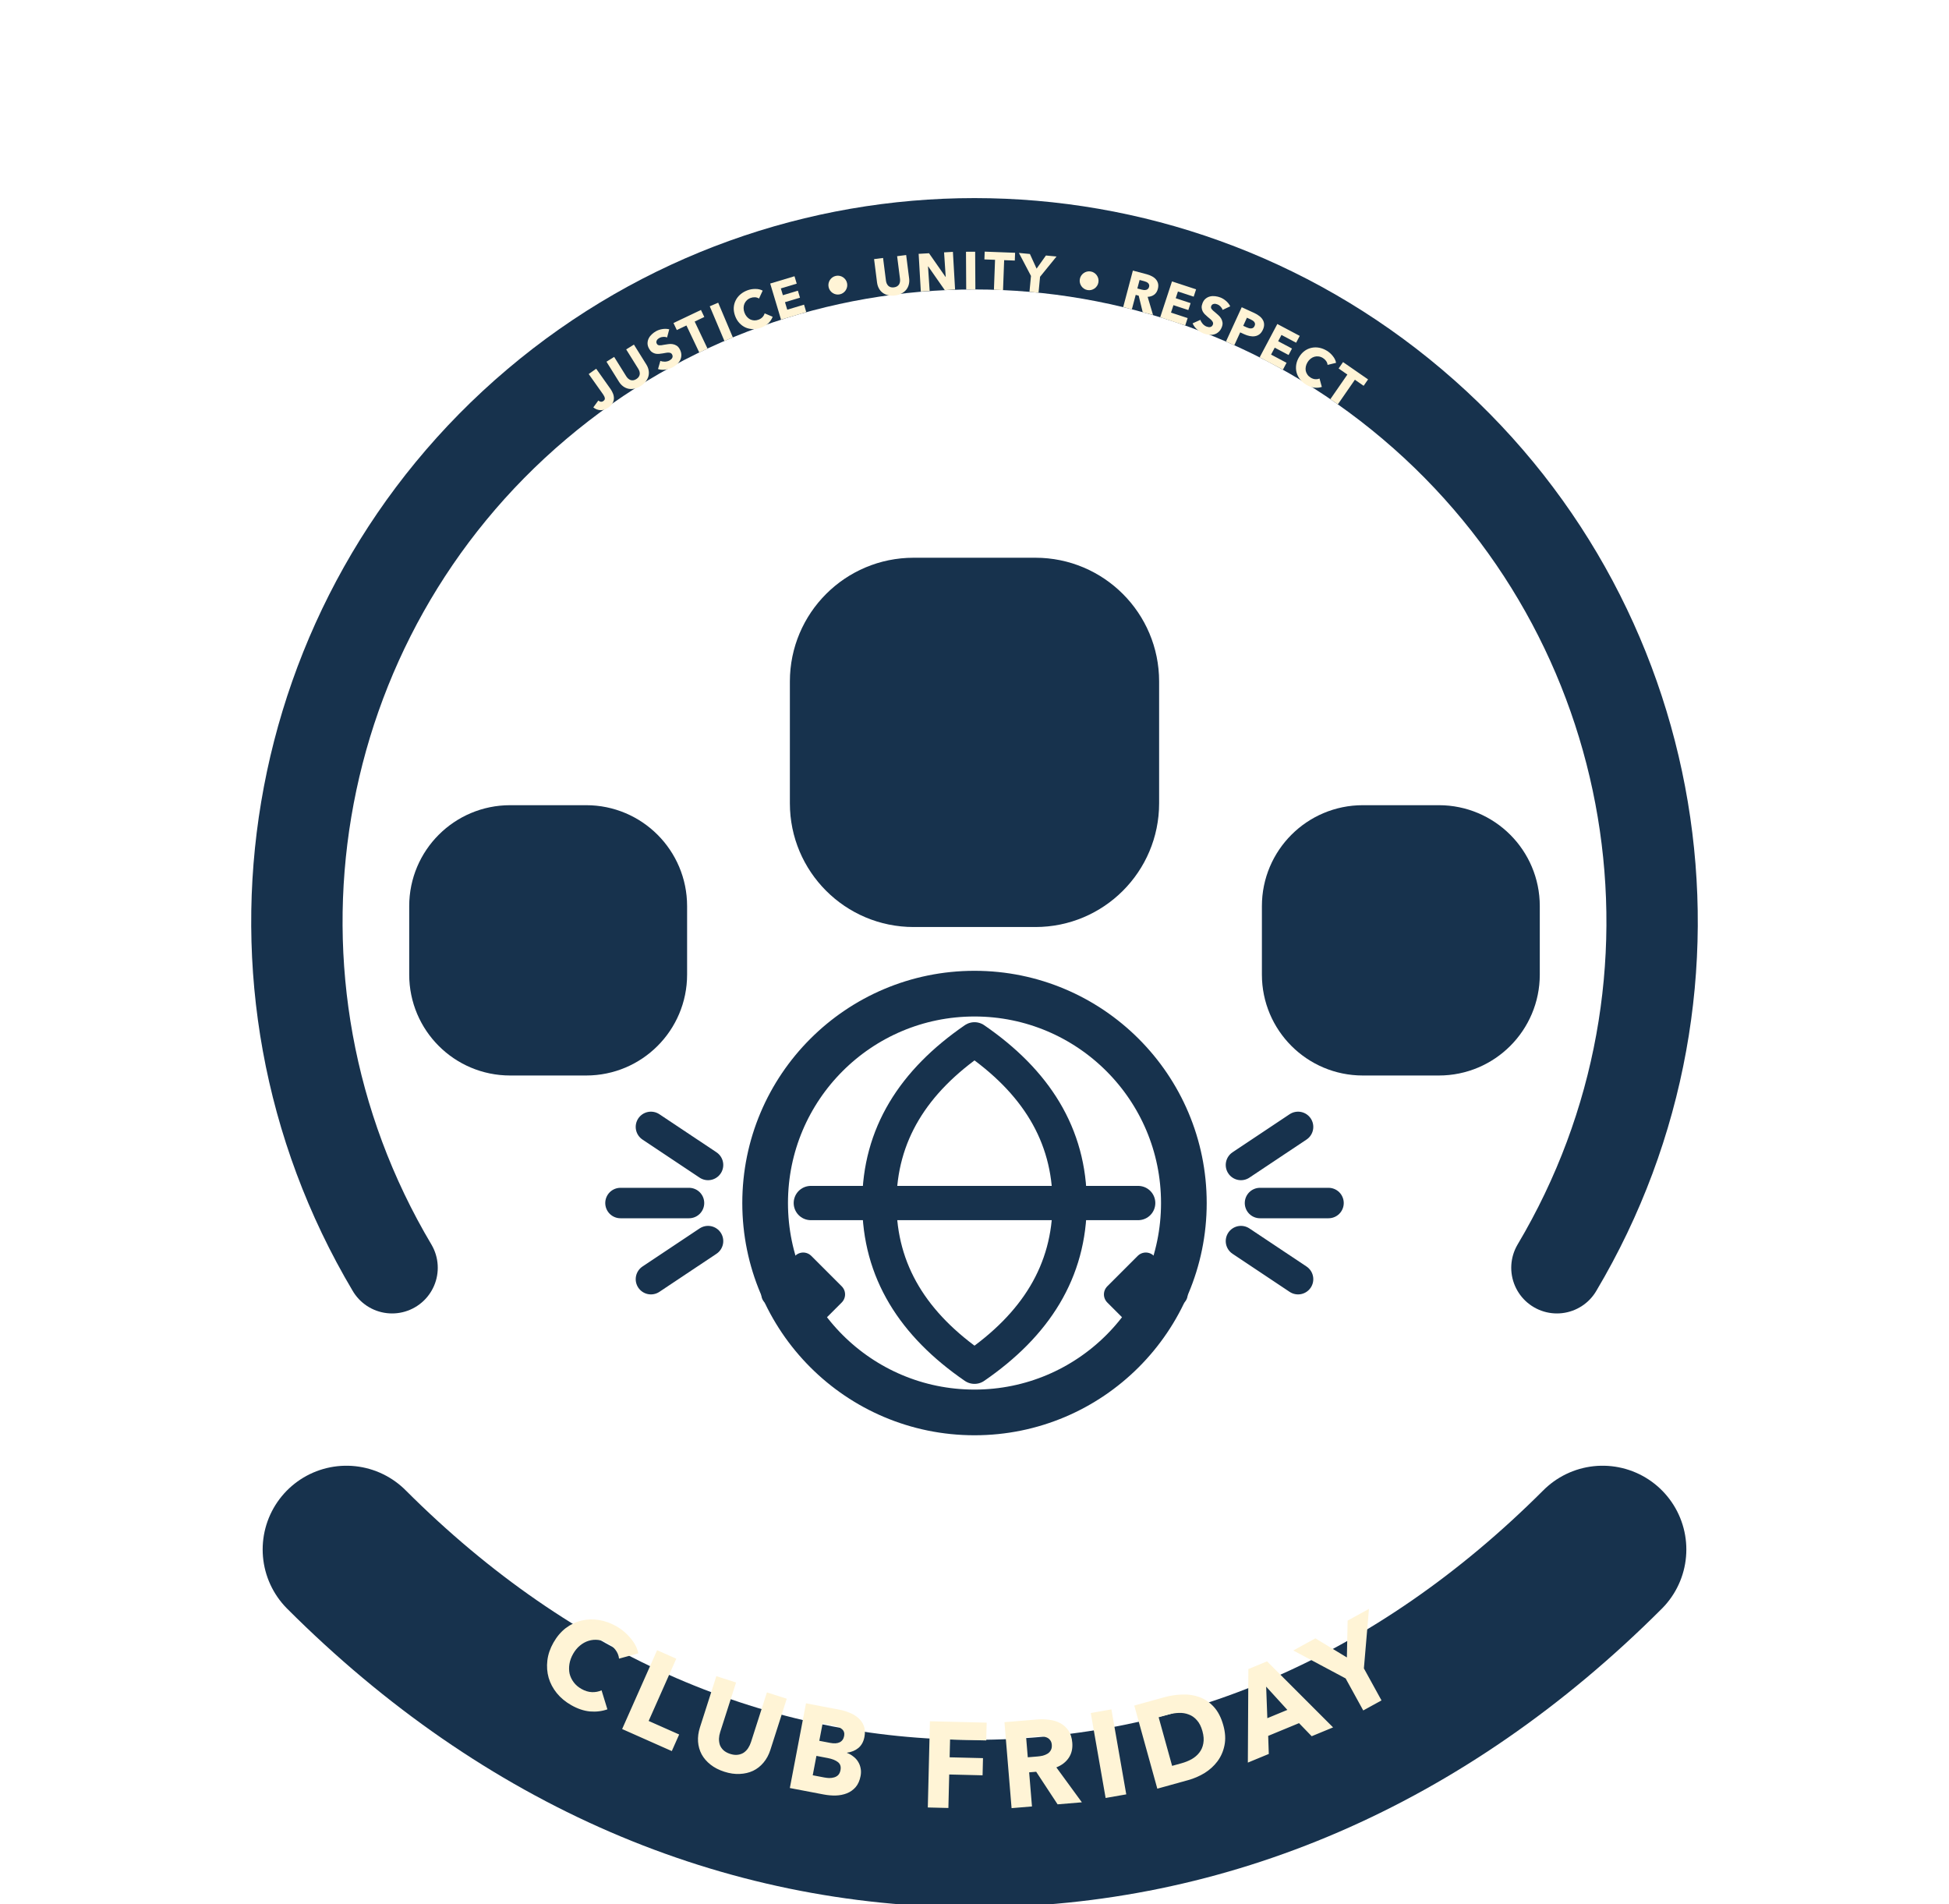
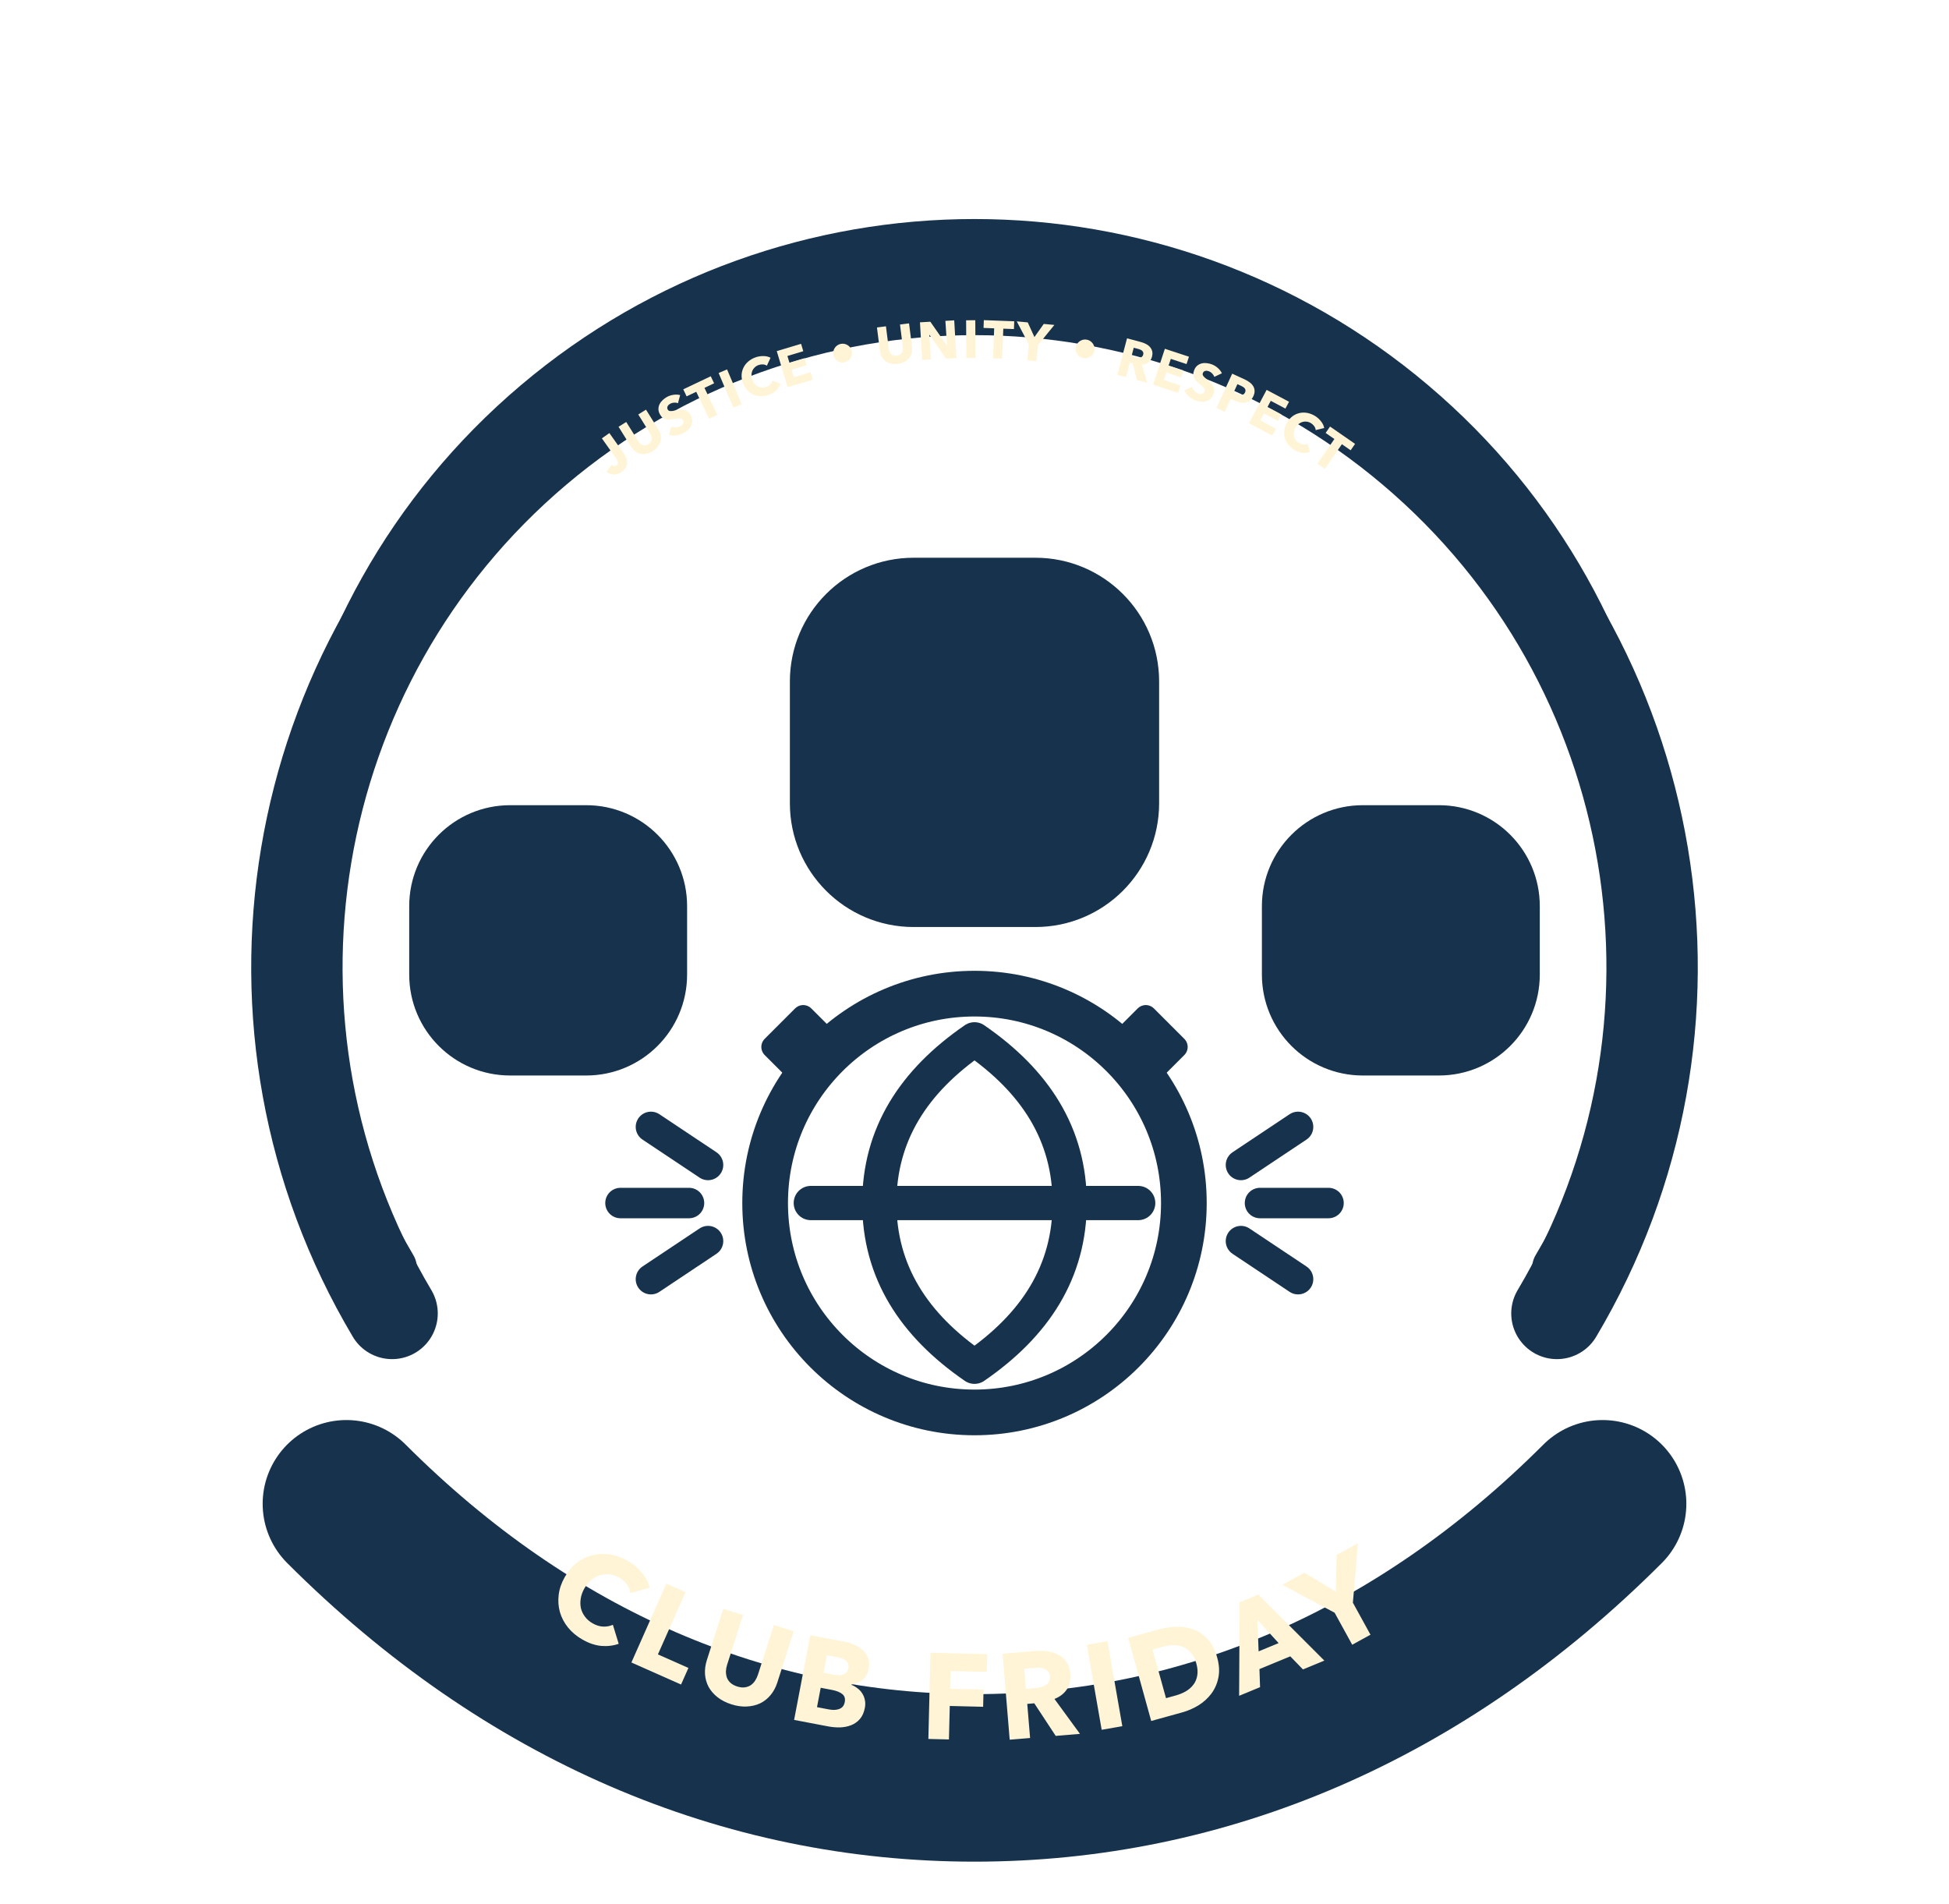
<svg xmlns="http://www.w3.org/2000/svg" viewBox="0 0 512 500" role="img" aria-labelledby="title desc" version="1.1" id="svg15">
  <g stroke="#17324D" stroke-width="13" stroke-linecap="round" stroke-linejoin="round" id="g8">
    <path fill="none" stroke="#17324D" d="M103 333a178 178 0 1 1 306 0" id="path1" />
    <g id="younger-member" aria-label="younger-member">
      <rect x="114" y="218" width="60" height="58" rx="20" fill="#17324D" stroke="#17324D" id="rect1" />
      <circle cx="144" cy="247" r="7" fill="none" stroke="none" id="circle1" />
    </g>
    <g id="adult-member" aria-label="adult-member">
      <rect x="214" y="153" width="84" height="84" rx="26" fill="#17324D" stroke="#17324D" id="rect2" />
      <circle cx="256" cy="195" r="9" fill="none" stroke="none" id="circle2" />
    </g>
    <g id="older-member" aria-label="older-member">
      <rect x="338" y="218" width="60" height="58" rx="20" fill="#17324D" stroke="#17324D" id="rect3" />
      <circle cx="368" cy="247" r="7" fill="none" stroke="none" id="circle3" />
    </g>
    <circle cx="256" cy="316" r="55" fill="none" stroke="#17324D" stroke-width="12" id="circle4" />
    <path fill="none" stroke="#17324D" stroke-width="9" d="M256 273c-16 11-25 25-25 43s9 32 25 43m0-86c16 11 25 25 25 43s-9 32-25 43m-43-43h86" id="path4" />
    <path fill="none" stroke="#17324D" stroke-width="8" d="M181 316h-18M186 306l-15-10M186 326l-15 10M331 316h18M326 306l15-10M326 326l15 10" id="path5" />
    <path fill="none" stroke="#17324D" d="M91 407c48 48 105 72 165 72s117-24 165-72" id="path6" />
-     <path fill="#17324D" stroke="#17324D" stroke-width="6" d="m211 332 8 8-8 8-8-8z" id="path7" />
-     <path fill="#17324D" stroke="#17324D" stroke-width="6" d="m301 332 8 8-8 8-8-8z" id="path8" />
+     <path fill="#17324D" stroke="#17324D" stroke-width="6" d="m211 267 8 8-8 8-8-8z" id="path7" />
+     <path fill="#17324D" stroke="#17324D" stroke-width="6" d="m301 267 8 8-8 8-8-8z" id="path8" />
  </g>
  <defs id="defs8">
-     <path id="motto-arc" d="M103 333a178 178 0 1 1 306 0" />
-     <path id="name-arc" d="M91 407c48 48 105 72 165 72s117-24 165-72" />
+     <path id="motto-arc" d="M103 345a178 178 0 1 1 306 0" />
+     <path id="name-arc" d="M91 395c48 48 105 72 165 72s117-24 165-72" />
  </defs>
-   <path d="M103 333a178 178 0 1 1 306 0" fill="none" stroke="#17324D" stroke-width="24" stroke-linecap="round" id="path9" />
-   <path d="M91 407c48 48 105 72 165 72s117-24 165-72" fill="none" stroke="#17324D" stroke-width="44" stroke-linecap="round" id="path10" />
+   <path d="M103 345a178 178 0 1 1 306 0" fill="none" stroke="#17324D" stroke-width="24" stroke-linecap="round" id="path9" />
+   <path d="M91 395c48 48 105 72 165 72s117-24 165-72" fill="none" stroke="#17324D" stroke-width="44" stroke-linecap="round" id="path10" />
  <g font-family="Avenir Next, Trebuchet MS, Arial, sans-serif" text-anchor="middle" id="g15">
    <g id="text14" style="font-weight:700;font-size:14px;letter-spacing:1.5" aria-label="JUSTICE•UNITY•RESPECT">
-       <path style="fill:#fff4d6" d="m 160.389,102.182 q 0.34,0.48 0.597,1.087 0.269,0.598 0.287,1.254 0.022,0.636 -0.302,1.294 -0.312,0.65 -1.135,1.232 -1.029,0.728 -2.086,0.687 -1.066,-0.052 -1.885,-0.724 l 1.313,-1.804 q 0.306,0.263 0.65,0.312 0.355,0.041 0.663,-0.178 0.48,-0.34 0.394,-0.776 -0.074,-0.445 -0.455,-0.982 l -3.777,-5.337 1.966,-1.391 3.769,5.325 z m 9.408,-6.43 q 0.474,0.76 0.605,1.553 0.136,0.773 -0.058,1.521 -0.201,0.736 -0.723,1.408 -0.51,0.664 -1.329,1.175 -0.832,0.519 -1.652,0.684 -0.821,0.165 -1.558,0.015 -0.745,-0.163 -1.379,-0.625 -0.642,-0.474 -1.116,-1.234 l -3.267,-5.239 2.02,-1.259 3.163,5.073 q 0.215,0.345 0.491,0.602 0.288,0.25 0.621,0.388 0.338,0.119 0.724,0.076 0.398,-0.05 0.825,-0.317 0.428,-0.267 0.636,-0.594 0.22,-0.335 0.262,-0.691 0.035,-0.368 -0.075,-0.729 -0.109,-0.361 -0.324,-0.705 l -3.163,-5.073 2.031,-1.267 3.267,5.239 z m 5.441,-7.107 q -0.458,-0.198 -1.008,-0.154 -0.544,0.025 -0.95,0.245 -0.209,0.114 -0.411,0.271 -0.189,0.15 -0.301,0.355 -0.119,0.192 -0.148,0.431 -0.024,0.22 0.116,0.478 0.12,0.221 0.287,0.322 0.179,0.094 0.411,0.111 0.245,0.011 0.544,-0.025 0.293,-0.047 0.654,-0.116 0.523,-0.093 1.103,-0.169 0.573,-0.088 1.127,-0.007 0.554,0.082 1.053,0.384 0.492,0.29 0.846,0.942 0.407,0.751 0.425,1.458 0.023,0.688 -0.251,1.299 -0.274,0.611 -0.783,1.11 -0.509,0.5 -1.149,0.847 -0.935,0.508 -1.982,0.662 -1.054,0.142 -1.96,-0.147 l 0.616,-2.151 q 0.534,0.22 1.197,0.21 0.669,-0.029 1.186,-0.309 0.234,-0.127 0.429,-0.296 0.195,-0.169 0.295,-0.367 0.112,-0.204 0.11,-0.442 -0.002,-0.238 -0.142,-0.496 -0.134,-0.246 -0.35,-0.352 -0.217,-0.105 -0.524,-0.114 -0.302,-0.027 -0.706,0.049 -0.399,0.057 -0.903,0.156 -0.492,0.092 -0.998,0.128 -0.494,0.029 -0.967,-0.08 -0.468,-0.128 -0.885,-0.427 -0.412,-0.318 -0.732,-0.909 -0.394,-0.726 -0.379,-1.403 0.015,-0.677 0.314,-1.27 0.299,-0.593 0.822,-1.068 0.516,-0.487 1.131,-0.821 0.738,-0.401 1.648,-0.544 0.922,-0.15 1.788,0.065 z m 7.253,-4.181 3.375,7.107 -2.163,1.027 -3.375,-7.107 -2.529,1.201 -0.877,-1.846 7.221,-3.43 0.877,1.846 z m 7.816,5.116 -3.856,-9.131 2.218,-0.937 3.856,9.131 z m 12.671,-6.373 q -0.358,0.936 -1.11,1.689 -0.758,0.74 -1.941,1.174 -1.078,0.395 -2.128,0.377 -1.037,-0.022 -1.944,-0.421 -0.911,-0.412 -1.625,-1.179 -0.714,-0.767 -1.114,-1.858 -0.41,-1.117 -0.361,-2.164 0.062,-1.052 0.514,-1.933 0.447,-0.895 1.242,-1.574 0.795,-0.679 1.86,-1.069 0.986,-0.361 2.062,-0.353 1.085,-0.01 1.922,0.444 l -0.966,2.084 q -0.474,-0.318 -1.064,-0.341 -0.59,-0.022 -1.129,0.175 -0.592,0.217 -1.009,0.623 -0.409,0.389 -0.624,0.9 -0.215,0.511 -0.22,1.109 -0.009,0.585 0.217,1.203 0.231,0.631 0.621,1.084 0.39,0.454 0.871,0.709 0.49,0.238 1.053,0.27 0.563,0.032 1.142,-0.18 0.67,-0.246 1.074,-0.692 0.403,-0.446 0.551,-0.977 l 2.104,0.899 z m 2.203,0.763 -2.85,-9.493 6.383,-1.916 0.584,1.944 -4.17,1.252 0.535,1.783 3.942,-1.183 0.551,1.837 -3.942,1.183 0.592,1.971 4.412,-1.324 0.588,1.958 z" id="path15" />
-       <path style="fill:#fff4d6" d="m 222.52,74.369 q 0.109,0.506 0.011,0.986 -0.098,0.479 -0.355,0.878 -0.258,0.399 -0.655,0.685 -0.397,0.286 -0.903,0.395 -0.506,0.109 -0.986,0.011 -0.479,-0.098 -0.878,-0.355 -0.399,-0.258 -0.685,-0.655 -0.286,-0.397 -0.395,-0.903 -0.109,-0.506 -0.011,-0.986 0.098,-0.479 0.355,-0.878 0.258,-0.399 0.655,-0.685 0.397,-0.286 0.903,-0.395 0.506,-0.109 0.986,-0.011 0.479,0.098 0.878,0.355 0.399,0.258 0.685,0.655 0.286,0.397 0.395,0.903 z" id="path16" />
-       <path style="fill:#fff4d6" d="m 238.827,73.112 q 0.113,0.889 -0.099,1.664 -0.2,0.759 -0.688,1.358 -0.49,0.584 -1.245,0.977 -0.741,0.39 -1.699,0.512 -0.972,0.124 -1.787,-0.069 -0.815,-0.193 -1.422,-0.638 -0.609,-0.459 -0.992,-1.144 -0.385,-0.699 -0.498,-1.588 l -0.778,-6.125 2.361,-0.3 0.754,5.93 q 0.051,0.403 0.194,0.752 0.157,0.347 0.402,0.612 0.258,0.25 0.626,0.372 0.382,0.121 0.882,0.057 0.5,-0.064 0.826,-0.274 0.34,-0.213 0.527,-0.519 0.185,-0.32 0.236,-0.693 0.051,-0.373 1.6e-4,-0.776 l -0.754,-5.93 2.375,-0.302 0.778,6.125 z m 9.362,3.095 -4.358,-6.24 -0.042,0.002 0.431,6.468 -2.32,0.134 -0.573,-9.895 2.725,-0.158 4.343,6.227 0.042,-0.002 -0.43,-6.454 2.32,-0.134 0.573,9.895 z m 5.634,-0.164 -0.058,-9.912 2.408,-0.014 0.058,9.912 z m 9.967,-7.708 -0.295,7.862 -2.392,-0.09 0.295,-7.862 -2.798,-0.105 0.076,-2.043 7.988,0.299 -0.076,2.043 z m 9.431,4.368 -0.397,4.181 -2.383,-0.226 0.397,-4.181 -3.168,-6.038 2.885,0.274 1.758,3.851 2.451,-3.452 2.787,0.264 z" id="path17" />
-       <path style="fill:#fff4d6" d="m 288.549,74.186 q -0.091,0.51 -0.363,0.916 -0.272,0.406 -0.662,0.678 -0.39,0.272 -0.865,0.386 -0.476,0.114 -0.985,0.023 -0.51,-0.091 -0.916,-0.363 -0.406,-0.272 -0.678,-0.662 -0.272,-0.39 -0.386,-0.865 -0.114,-0.476 -0.023,-0.985 0.091,-0.51 0.363,-0.916 0.272,-0.406 0.662,-0.678 0.39,-0.272 0.865,-0.386 0.476,-0.114 0.985,-0.023 0.51,0.091 0.916,0.363 0.406,0.272 0.678,0.662 0.272,0.39 0.386,0.865 0.114,0.476 0.023,0.985 z" id="path18" />
-       <path style="fill:#fff4d6" d="m 300.194,82.015 -1.062,-4.352 -0.785,-0.208 -1.009,3.802 -2.273,-0.603 2.542,-9.581 3.654,0.969 q 0.69,0.183 1.3,0.504 0.627,0.311 1.052,0.786 0.438,0.478 0.602,1.116 0.164,0.637 -0.055,1.463 -0.258,0.974 -0.962,1.497 -0.704,0.523 -1.713,0.56 l 1.416,4.764 z m 1.668,-6.669 q 0.09,-0.338 -0.005,-0.581 -0.078,-0.252 -0.279,-0.422 -0.184,-0.179 -0.458,-0.295 -0.26,-0.112 -0.517,-0.181 l -1.231,-0.327 -0.592,2.233 1.096,0.291 q 0.284,0.075 0.593,0.114 0.312,0.025 0.588,-0.032 0.276,-0.057 0.486,-0.248 0.223,-0.187 0.32,-0.552 z m 2.924,7.985 3.096,-9.416 6.331,2.082 -0.634,1.928 -4.136,-1.36 -0.582,1.769 3.91,1.286 -0.599,1.822 -3.91,-1.286 -0.643,1.955 4.376,1.439 -0.638,1.942 z m 16.389,-1.928 q -0.144,-0.477 -0.531,-0.87 -0.369,-0.4 -0.8,-0.569 -0.222,-0.087 -0.472,-0.14 -0.237,-0.048 -0.465,-0.002 -0.223,0.033 -0.425,0.164 -0.184,0.124 -0.291,0.397 -0.092,0.235 -0.062,0.427 0.043,0.197 0.18,0.386 0.15,0.194 0.369,0.4 0.225,0.193 0.51,0.425 0.408,0.34 0.84,0.735 0.437,0.382 0.732,0.858 0.295,0.476 0.385,1.053 0.095,0.563 -0.175,1.254 -0.311,0.795 -0.841,1.264 -0.511,0.461 -1.155,0.645 -0.643,0.184 -1.354,0.116 -0.71,-0.068 -1.388,-0.333 -0.991,-0.388 -1.784,-1.089 -0.788,-0.714 -1.15,-1.593 l 2.042,-0.914 q 0.176,0.55 0.611,1.051 0.453,0.493 1.001,0.708 0.248,0.097 0.503,0.137 0.255,0.04 0.47,-0.011 0.228,-0.046 0.409,-0.201 0.181,-0.155 0.288,-0.428 0.102,-0.261 0.043,-0.494 -0.059,-0.234 -0.25,-0.474 -0.173,-0.248 -0.492,-0.509 -0.301,-0.268 -0.701,-0.59 -0.387,-0.317 -0.741,-0.681 -0.341,-0.359 -0.562,-0.791 -0.203,-0.44 -0.244,-0.952 -0.022,-0.52 0.223,-1.146 0.301,-0.769 0.828,-1.194 0.527,-0.425 1.173,-0.578 0.646,-0.153 1.346,-0.059 0.705,0.081 1.357,0.336 0.782,0.306 1.478,0.91 0.709,0.608 1.102,1.409 z m 10.584,5.203 q -0.362,0.789 -0.906,1.202 -0.538,0.4 -1.186,0.503 -0.648,0.103 -1.367,-0.042 -0.719,-0.145 -1.419,-0.466 l -1.082,-0.496 -1.558,3.398 -2.176,-0.998 4.133,-9.009 3.309,1.518 q 0.738,0.339 1.304,0.783 0.585,0.438 0.904,0.984 0.338,0.54 0.36,1.197 0.041,0.65 -0.315,1.426 z m -2.182,-0.985 q 0.146,-0.318 0.112,-0.58 -0.034,-0.262 -0.198,-0.476 -0.164,-0.214 -0.426,-0.38 -0.25,-0.161 -0.542,-0.295 l -0.954,-0.438 -0.975,2.125 0.916,0.42 q 0.305,0.14 0.609,0.218 0.303,0.078 0.578,0.049 0.287,-0.022 0.508,-0.167 0.226,-0.158 0.372,-0.476 z m 1.332,8.241 4.643,-8.757 5.888,3.122 -0.951,1.793 -3.847,-2.04 -0.872,1.645 3.636,1.928 -0.898,1.695 -3.636,-1.928 -0.964,1.818 4.069,2.158 -0.957,1.806 z m 16.336,7.773 q -0.955,0.303 -2.013,0.184 -1.051,-0.132 -2.127,-0.787 -0.981,-0.597 -1.621,-1.43 -0.628,-0.825 -0.882,-1.783 -0.246,-0.969 -0.09,-2.005 0.156,-1.036 0.76,-2.029 0.619,-1.016 1.468,-1.63 0.861,-0.607 1.832,-0.802 0.979,-0.207 2.005,-0.009 1.026,0.199 1.995,0.789 0.897,0.546 1.561,1.393 0.684,0.842 0.85,1.78 l -2.232,0.542 q -0.047,-0.569 -0.397,-1.045 -0.35,-0.475 -0.84,-0.774 -0.538,-0.328 -1.116,-0.401 -0.559,-0.078 -1.093,0.072 -0.534,0.15 -1.005,0.519 -0.463,0.357 -0.806,0.919 -0.349,0.574 -0.461,1.161 -0.112,0.588 -0.012,1.124 0.119,0.531 0.445,0.992 0.326,0.461 0.852,0.781 0.61,0.371 1.21,0.409 0.6,0.038 1.108,-0.178 l 0.607,2.206 z m 8.681,-1.891 -4.477,6.47 -1.969,-1.362 4.477,-6.47 -2.302,-1.593 1.163,-1.681 6.573,4.549 -1.163,1.681 z" id="path19" />
+       <path style="fill:#fff4d6" d="m 163.854,119.08 q 0.34,0.48 0.597,1.087 0.269,0.598 0.287,1.254 0.022,0.636 -0.302,1.294 -0.312,0.65 -1.135,1.232 -1.029,0.728 -2.086,0.687 -1.066,-0.052 -1.885,-0.724 l 1.313,-1.804 q 0.306,0.263 0.65,0.312 0.355,0.041 0.663,-0.178 0.48,-0.34 0.394,-0.776 -0.074,-0.445 -0.455,-0.982 l -3.777,-5.337 1.966,-1.391 3.769,5.325 z m 9.117,-6.237 q 0.474,0.76 0.605,1.553 0.136,0.773 -0.058,1.521 -0.201,0.736 -0.723,1.408 -0.51,0.664 -1.329,1.175 -0.832,0.519 -1.652,0.684 -0.821,0.165 -1.558,0.015 -0.745,-0.163 -1.379,-0.625 -0.642,-0.474 -1.116,-1.234 l -3.267,-5.239 2.02,-1.259 3.163,5.073 q 0.215,0.345 0.491,0.602 0.288,0.25 0.621,0.388 0.338,0.119 0.724,0.076 0.398,-0.05 0.825,-0.317 0.428,-0.267 0.636,-0.594 0.22,-0.335 0.262,-0.691 0.035,-0.368 -0.075,-0.729 -0.109,-0.361 -0.324,-0.705 l -3.163,-5.073 2.031,-1.267 3.267,5.239 z m 5.129,-6.925 q -0.458,-0.198 -1.008,-0.154 -0.544,0.025 -0.95,0.245 -0.209,0.114 -0.411,0.271 -0.189,0.15 -0.301,0.355 -0.119,0.192 -0.148,0.431 -0.024,0.22 0.116,0.478 0.12,0.221 0.287,0.322 0.179,0.094 0.411,0.111 0.245,0.011 0.544,-0.025 0.293,-0.048 0.654,-0.116 0.523,-0.093 1.103,-0.169 0.573,-0.088 1.127,-0.007 0.554,0.082 1.053,0.384 0.492,0.29 0.846,0.942 0.407,0.751 0.425,1.458 0.023,0.688 -0.251,1.299 -0.274,0.611 -0.783,1.11 -0.509,0.5 -1.149,0.847 -0.935,0.508 -1.982,0.662 -1.054,0.142 -1.96,-0.147 l 0.616,-2.151 q 0.534,0.22 1.197,0.21 0.669,-0.029 1.186,-0.309 0.234,-0.127 0.429,-0.296 0.195,-0.169 0.295,-0.367 0.112,-0.204 0.11,-0.442 -0.002,-0.238 -0.142,-0.496 -0.134,-0.246 -0.35,-0.352 -0.217,-0.105 -0.524,-0.114 -0.302,-0.027 -0.706,0.049 -0.399,0.057 -0.903,0.156 -0.492,0.092 -0.998,0.128 -0.494,0.029 -0.967,-0.08 -0.468,-0.128 -0.885,-0.427 -0.412,-0.318 -0.732,-0.909 -0.394,-0.726 -0.379,-1.403 0.015,-0.677 0.314,-1.27 0.299,-0.593 0.822,-1.068 0.516,-0.487 1.131,-0.821 0.738,-0.401 1.648,-0.544 0.922,-0.15 1.788,0.065 z m 6.964,-4.034 3.375,7.107 -2.163,1.027 -3.375,-7.107 -2.529,1.201 -0.877,-1.846 7.221,-3.429 0.877,1.846 z m 7.576,5.223 -3.856,-9.131 2.218,-0.937 3.856,9.131 z m 12.401,-6.267 q -0.358,0.936 -1.11,1.689 -0.758,0.74 -1.941,1.174 -1.078,0.395 -2.128,0.377 -1.037,-0.022 -1.944,-0.421 -0.911,-0.412 -1.625,-1.179 -0.714,-0.767 -1.113,-1.858 -0.41,-1.117 -0.361,-2.164 0.062,-1.052 0.514,-1.933 0.447,-0.895 1.242,-1.574 0.795,-0.679 1.86,-1.069 0.986,-0.361 2.062,-0.353 1.085,-0.01 1.922,0.444 l -0.966,2.084 q -0.474,-0.318 -1.064,-0.341 -0.59,-0.022 -1.129,0.175 -0.592,0.217 -1.009,0.623 -0.409,0.389 -0.624,0.9 -0.215,0.511 -0.22,1.109 -0.009,0.585 0.217,1.203 0.231,0.631 0.621,1.084 0.39,0.454 0.871,0.709 0.49,0.238 1.053,0.27 0.563,0.032 1.142,-0.18 0.67,-0.246 1.074,-0.692 0.403,-0.446 0.551,-0.977 l 2.104,0.899 z m 1.864,0.876 -2.85,-9.493 6.383,-1.916 0.584,1.944 -4.17,1.252 0.535,1.783 3.942,-1.183 0.551,1.837 -3.942,1.183 0.592,1.971 4.412,-1.324 0.588,1.958 z" id="path15" />
+       <path style="fill:#fff4d6" d="m 223.78,92.235 q 0.109,0.506 0.011,0.986 -0.098,0.479 -0.355,0.878 -0.258,0.399 -0.655,0.685 -0.397,0.286 -0.903,0.395 -0.506,0.109 -0.986,0.011 -0.479,-0.098 -0.878,-0.355 -0.399,-0.258 -0.685,-0.655 -0.286,-0.397 -0.395,-0.903 -0.109,-0.506 -0.011,-0.986 0.098,-0.479 0.355,-0.878 0.258,-0.399 0.655,-0.685 0.397,-0.286 0.903,-0.395 0.506,-0.109 0.986,-0.011 0.479,0.098 0.878,0.355 0.399,0.258 0.685,0.655 0.286,0.397 0.395,0.903 z" id="path16" />
+       <path style="fill:#fff4d6" d="m 239.583,91.064 q 0.113,0.889 -0.099,1.664 -0.2,0.759 -0.688,1.358 -0.49,0.584 -1.245,0.977 -0.741,0.39 -1.699,0.512 -0.972,0.124 -1.787,-0.069 -0.815,-0.193 -1.422,-0.638 -0.609,-0.459 -0.992,-1.144 -0.385,-0.699 -0.498,-1.588 l -0.778,-6.125 2.361,-0.3 0.754,5.93 q 0.051,0.403 0.194,0.752 0.157,0.347 0.402,0.612 0.258,0.25 0.626,0.372 0.382,0.121 0.882,0.057 0.5,-0.064 0.826,-0.274 0.34,-0.213 0.527,-0.519 0.185,-0.32 0.236,-0.693 0.051,-0.373 1.6e-4,-0.776 l -0.754,-5.93 2.375,-0.302 0.778,6.125 z m 8.952,3.133 -4.358,-6.24 -0.042,0.002 0.431,6.468 -2.32,0.134 -0.573,-9.895 2.725,-0.158 4.343,6.227 0.042,-0.002 -0.43,-6.454 2.32,-0.134 0.573,9.895 z m 5.322,-0.154 -0.058,-9.912 2.408,-0.014 0.058,9.912 z m 9.707,-7.712 -0.295,7.862 -2.392,-0.09 0.295,-7.862 -2.798,-0.105 0.076,-2.043 7.988,0.299 -0.076,2.043 z m 9.089,4.345 -0.397,4.181 -2.383,-0.226 0.397,-4.181 -3.168,-6.038 2.885,0.274 1.758,3.851 2.451,-3.452 2.787,0.264 z" id="path17" />
+       <path style="fill:#fff4d6" d="m 287.492,92.092 q -0.091,0.51 -0.363,0.916 -0.272,0.406 -0.662,0.678 -0.39,0.272 -0.865,0.386 -0.476,0.114 -0.985,0.023 -0.51,-0.091 -0.916,-0.363 -0.406,-0.272 -0.678,-0.662 -0.272,-0.39 -0.386,-0.865 -0.114,-0.476 -0.023,-0.985 0.091,-0.51 0.363,-0.916 0.272,-0.406 0.662,-0.678 0.39,-0.272 0.865,-0.386 0.476,-0.114 0.985,-0.023 0.51,0.091 0.916,0.363 0.406,0.272 0.678,0.662 0.272,0.39 0.386,0.865 0.114,0.476 0.023,0.985 z" id="path18" />
+       <path style="fill:#fff4d6" d="m 298.656,99.814 -1.062,-4.352 -0.785,-0.208 -1.009,3.802 -2.273,-0.603 2.542,-9.581 3.654,0.969 q 0.69,0.183 1.3,0.504 0.627,0.311 1.052,0.786 0.438,0.478 0.602,1.116 0.164,0.637 -0.055,1.463 -0.258,0.974 -0.962,1.497 -0.704,0.523 -1.713,0.56 l 1.416,4.764 z m 1.668,-6.669 q 0.09,-0.338 -0.005,-0.581 -0.078,-0.252 -0.279,-0.422 -0.184,-0.179 -0.458,-0.295 -0.26,-0.112 -0.517,-0.181 l -1.231,-0.327 -0.592,2.233 1.096,0.291 q 0.284,0.075 0.593,0.114 0.312,0.025 0.588,-0.032 0.276,-0.057 0.486,-0.248 0.223,-0.187 0.32,-0.552 z m 2.588,7.886 3.096,-9.416 6.331,2.082 -0.634,1.928 -4.136,-1.36 -0.582,1.769 3.91,1.286 -0.599,1.822 -3.91,-1.286 -0.643,1.955 4.376,1.439 -0.638,1.942 z m 16.076,-2.041 q -0.144,-0.477 -0.532,-0.87 -0.369,-0.4 -0.8,-0.569 -0.222,-0.087 -0.472,-0.14 -0.237,-0.048 -0.465,-0.002 -0.223,0.033 -0.425,0.164 -0.184,0.124 -0.291,0.397 -0.092,0.235 -0.062,0.427 0.043,0.197 0.18,0.386 0.15,0.194 0.369,0.4 0.225,0.193 0.51,0.425 0.408,0.34 0.84,0.735 0.437,0.382 0.732,0.858 0.295,0.476 0.385,1.053 0.095,0.563 -0.175,1.254 -0.311,0.795 -0.841,1.264 -0.511,0.461 -1.155,0.645 -0.643,0.184 -1.354,0.116 -0.71,-0.068 -1.388,-0.333 -0.991,-0.388 -1.784,-1.089 -0.788,-0.714 -1.15,-1.593 l 2.042,-0.914 q 0.176,0.55 0.611,1.051 0.453,0.493 1.001,0.708 0.248,0.097 0.503,0.137 0.255,0.04 0.47,-0.011 0.228,-0.046 0.409,-0.201 0.181,-0.155 0.288,-0.428 0.102,-0.261 0.043,-0.494 -0.059,-0.234 -0.25,-0.474 -0.173,-0.248 -0.492,-0.509 -0.301,-0.268 -0.701,-0.59 -0.387,-0.317 -0.741,-0.681 -0.341,-0.359 -0.562,-0.791 -0.203,-0.44 -0.244,-0.952 -0.022,-0.52 0.223,-1.146 0.301,-0.769 0.828,-1.194 0.527,-0.425 1.173,-0.578 0.646,-0.153 1.346,-0.059 0.705,0.081 1.357,0.336 0.782,0.306 1.478,0.91 0.709,0.608 1.102,1.409 z m 10.27,5.07 q -0.362,0.789 -0.906,1.202 -0.538,0.4 -1.186,0.503 -0.648,0.103 -1.367,-0.042 -0.719,-0.145 -1.419,-0.466 l -1.082,-0.496 -1.558,3.398 -2.176,-0.998 4.133,-9.009 3.309,1.518 q 0.738,0.339 1.304,0.783 0.585,0.438 0.904,0.984 0.338,0.54 0.36,1.197 0.041,0.65 -0.315,1.426 z m -2.182,-0.985 q 0.146,-0.318 0.112,-0.58 -0.034,-0.262 -0.198,-0.476 -0.164,-0.214 -0.426,-0.38 -0.25,-0.161 -0.542,-0.295 l -0.954,-0.438 -0.975,2.125 0.916,0.42 q 0.305,0.14 0.609,0.218 0.303,0.077 0.578,0.05 0.287,-0.022 0.508,-0.167 0.226,-0.158 0.372,-0.476 z m 1.023,8.088 4.643,-8.757 5.888,3.122 -0.951,1.794 -3.847,-2.04 -0.872,1.645 3.636,1.928 -0.898,1.695 -3.636,-1.928 -0.964,1.818 4.069,2.158 -0.957,1.806 z m 16.026,7.597 q -0.955,0.303 -2.013,0.184 -1.051,-0.132 -2.127,-0.787 -0.981,-0.597 -1.621,-1.43 -0.628,-0.825 -0.882,-1.783 -0.246,-0.969 -0.09,-2.005 0.156,-1.036 0.76,-2.029 0.619,-1.016 1.468,-1.63 0.861,-0.607 1.832,-0.802 0.979,-0.207 2.005,-0.009 1.026,0.199 1.995,0.789 0.897,0.546 1.561,1.393 0.684,0.842 0.85,1.78 l -2.232,0.542 q -0.047,-0.569 -0.397,-1.045 -0.35,-0.475 -0.84,-0.774 -0.538,-0.328 -1.116,-0.401 -0.559,-0.078 -1.093,0.072 -0.534,0.15 -1.005,0.519 -0.463,0.357 -0.806,0.919 -0.349,0.574 -0.461,1.161 -0.112,0.588 -0.012,1.124 0.119,0.531 0.445,0.992 0.326,0.461 0.852,0.781 0.61,0.371 1.21,0.409 0.6,0.037 1.108,-0.178 l 0.607,2.206 z m 8.387,-2.082 -4.477,6.47 -1.969,-1.362 4.477,-6.47 -2.302,-1.593 1.163,-1.681 6.573,4.549 -1.163,1.681 z" id="path19" />
    </g>
-     <path d="m 159.563,448.991 q -2.162,0.757 -4.588,0.553 -2.41,-0.231 -4.912,-1.657 -2.28,-1.299 -3.798,-3.159 -1.491,-1.844 -2.132,-4.014 -0.626,-2.198 -0.339,-4.576 0.287,-2.378 1.602,-4.685 1.347,-2.363 3.246,-3.822 1.927,-1.443 4.133,-1.954 2.222,-0.538 4.58,-0.152 2.358,0.386 4.61,1.669 2.085,1.188 3.659,3.08 1.618,1.879 2.061,4.01 l -5.063,1.387 q -0.144,-1.298 -0.975,-2.36 -0.831,-1.063 -1.971,-1.712 -1.251,-0.713 -2.577,-0.842 -1.282,-0.141 -2.492,0.237 -1.21,0.379 -2.261,1.253 -1.035,0.847 -1.78,2.153 -0.76,1.335 -0.977,2.684 -0.217,1.35 0.047,2.568 0.307,1.206 1.082,2.237 0.775,1.031 1.999,1.728 1.418,0.808 2.791,0.854 1.373,0.046 2.52,-0.479 l 1.534,4.999 z m 3.872,5.174 9.19,-20.708 5.031,2.233 -7.256,16.35 8.014,3.557 -1.934,4.358 z m 38.941,5.478 q -0.625,1.95 -1.813,3.351 -1.148,1.38 -2.738,2.147 -1.58,0.737 -3.522,0.82 -1.912,0.093 -4.014,-0.581 -2.133,-0.684 -3.635,-1.87 -1.501,-1.187 -2.329,-2.695 -0.817,-1.539 -0.95,-3.329 -0.122,-1.82 0.503,-3.77 l 4.306,-13.439 5.181,1.66 -4.17,13.012 q -0.283,0.884 -0.324,1.744 -0.01,0.87 0.242,1.657 0.292,0.766 0.937,1.376 0.675,0.62 1.772,0.971 1.097,0.352 1.976,0.23 0.909,-0.112 1.592,-0.565 0.693,-0.484 1.16,-1.208 0.467,-0.724 0.75,-1.608 l 4.17,-13.012 5.211,1.67 -4.306,13.439 z m 23.7,6.848 q -0.347,1.823 -1.31,2.943 -0.957,1.088 -2.295,1.615 -1.338,0.527 -2.944,0.579 -1.569,0.027 -3.172,-0.279 l -8.864,-1.69 4.242,-22.255 8.864,1.69 q 1.289,0.246 2.587,0.786 1.304,0.509 2.278,1.379 0.98,0.838 1.462,2.07 0.482,1.232 0.158,2.929 -0.353,1.855 -1.593,2.889 -1.234,1.003 -2.97,1.226 l -0.012,0.063 q 0.913,0.337 1.646,0.933 0.771,0.57 1.242,1.344 0.503,0.78 0.681,1.726 0.209,0.952 -2.4e-4,2.052 z m -4.319,-10.498 q 0.216,-1.132 -0.569,-1.802 -0.747,-0.696 -2.444,-1.02 l -2.64,-0.503 -0.875,4.589 2.892,0.551 q 1.509,0.288 2.44,-0.154 0.969,-0.467 1.196,-1.661 z m -0.961,8.971 q 0.264,-1.383 -0.672,-2.115 -0.935,-0.732 -2.664,-1.062 l -2.986,-0.569 -0.971,5.092 3.018,0.575 q 0.629,0.12 1.307,0.151 0.716,0.006 1.304,-0.175 0.62,-0.175 1.061,-0.612 0.448,-0.468 0.603,-1.286 z m 28.786,-8.044 -0.115,4.671 8.765,0.216 -0.111,4.511 -8.765,-0.216 -0.216,8.797 -5.406,-0.133 0.557,-22.649 14.908,0.367 -0.115,4.671 z m 28.246,17.022 -5.622,-8.557 -1.85,0.153 0.743,8.961 -5.358,0.444 -1.871,-22.579 8.61,-0.714 q 1.626,-0.135 3.186,0.089 1.589,0.189 2.867,0.886 1.31,0.694 2.152,1.941 0.842,1.247 1.003,3.192 0.19,2.296 -0.924,3.962 -1.114,1.666 -3.259,2.518 l 6.701,9.174 z m -1.521,-15.64 q -0.066,-0.797 -0.457,-1.247 -0.361,-0.484 -0.924,-0.694 -0.534,-0.245 -1.212,-0.285 -0.646,-0.043 -1.252,0.007 l -2.902,0.24 0.436,5.262 2.583,-0.214 q 0.67,-0.056 1.363,-0.209 0.691,-0.186 1.241,-0.52 0.55,-0.335 0.856,-0.906 0.338,-0.574 0.266,-1.435 z m 14.138,13.97 -3.901,-22.318 5.422,-0.948 3.901,22.318 z m 30.924,-19.07 q 0.795,2.868 0.296,5.264 -0.476,2.357 -1.858,4.201 -1.359,1.805 -3.37,3.059 -2.019,1.223 -4.27,1.847 l -8.141,2.256 -6.05,-21.833 7.895,-2.188 q 2.313,-0.641 4.718,-0.71 2.396,-0.1 4.505,0.678 2.1,0.746 3.76,2.544 1.66,1.798 2.515,4.882 z m -5.489,1.521 q -0.513,-1.85 -1.463,-2.882 -0.928,-1.071 -2.142,-1.498 -1.192,-0.467 -2.573,-0.416 -1.35,0.042 -2.707,0.418 l -2.621,0.726 3.538,12.767 2.498,-0.692 q 1.419,-0.393 2.628,-1.06 1.232,-0.707 2.014,-1.72 0.813,-1.022 1.057,-2.418 0.275,-1.404 -0.229,-3.224 z m 28.699,1.33 -3.325,-3.439 -8.104,3.348 0.16,4.746 -5.501,2.273 0.134,-24.568 4.91,-2.028 17.345,17.348 z m -11.96,-13.028 0.307,8.287 5.264,-2.175 z m 25.674,-4.792 4.626,8.412 -4.795,2.637 -4.626,-8.412 -13.75,-7.338 5.804,-3.192 8.274,5.018 0.193,-9.675 5.608,-3.084 z" id="text15" style="font-weight:800;font-size:32px;letter-spacing:4;fill:#fff4d6" aria-label="CLUB FRIDAY" />
+     <path d="m 162.533,431.778 q -2.162,0.757 -4.588,0.553 -2.41,-0.231 -4.912,-1.657 -2.28,-1.299 -3.798,-3.159 -1.491,-1.844 -2.132,-4.014 -0.626,-2.198 -0.339,-4.576 0.287,-2.378 1.602,-4.685 1.347,-2.363 3.246,-3.822 1.927,-1.443 4.133,-1.954 2.222,-0.538 4.58,-0.152 2.358,0.386 4.61,1.669 2.085,1.188 3.659,3.08 1.618,1.879 2.061,4.01 l -5.063,1.387 q -0.144,-1.298 -0.975,-2.36 -0.831,-1.063 -1.971,-1.712 -1.251,-0.713 -2.577,-0.842 -1.282,-0.141 -2.492,0.237 -1.21,0.379 -2.261,1.253 -1.035,0.847 -1.78,2.153 -0.76,1.335 -0.977,2.684 -0.217,1.35 0.047,2.568 0.307,1.206 1.082,2.237 0.775,1.031 1.999,1.728 1.418,0.808 2.791,0.854 1.373,0.046 2.52,-0.479 l 1.534,4.999 z m 3.335,4.903 9.19,-20.708 5.031,2.233 -7.256,16.35 8.014,3.557 -1.934,4.358 z m 38.338,5.249 q -0.625,1.95 -1.813,3.351 -1.148,1.38 -2.738,2.147 -1.58,0.737 -3.522,0.82 -1.912,0.093 -4.014,-0.581 -2.133,-0.684 -3.635,-1.87 -1.501,-1.187 -2.329,-2.695 -0.817,-1.539 -0.95,-3.329 -0.122,-1.82 0.503,-3.77 l 4.306,-13.439 5.181,1.66 -4.17,13.012 q -0.283,0.884 -0.324,1.744 -0.01,0.87 0.242,1.657 0.292,0.766 0.937,1.376 0.675,0.62 1.772,0.971 1.097,0.352 1.976,0.23 0.909,-0.112 1.592,-0.565 0.693,-0.484 1.16,-1.208 0.467,-0.724 0.75,-1.608 l 4.17,-13.012 5.211,1.67 -4.306,13.439 z m 22.992,6.668 q -0.347,1.823 -1.31,2.943 -0.957,1.088 -2.295,1.615 -1.338,0.527 -2.944,0.579 -1.569,0.027 -3.172,-0.279 l -8.864,-1.69 4.242,-22.255 8.864,1.69 q 1.289,0.246 2.587,0.786 1.304,0.509 2.278,1.379 0.98,0.838 1.462,2.07 0.482,1.232 0.158,2.929 -0.353,1.855 -1.593,2.889 -1.234,1.003 -2.97,1.226 l -0.012,0.063 q 0.913,0.337 1.646,0.933 0.771,0.57 1.242,1.344 0.503,0.78 0.681,1.726 0.209,0.952 -2.4e-4,2.052 z m -4.319,-10.498 q 0.216,-1.132 -0.569,-1.802 -0.747,-0.696 -2.444,-1.02 l -2.64,-0.503 -0.875,4.589 2.892,0.551 q 1.509,0.288 2.44,-0.154 0.969,-0.467 1.196,-1.661 z m -0.961,8.971 q 0.264,-1.383 -0.672,-2.115 -0.935,-0.732 -2.664,-1.062 l -2.986,-0.569 -0.971,5.092 3.018,0.575 q 0.629,0.12 1.307,0.151 0.716,0.006 1.304,-0.175 0.62,-0.175 1.061,-0.612 0.448,-0.468 0.603,-1.286 z m 27.81,-8.149 -0.115,4.671 8.765,0.216 -0.111,4.511 -8.765,-0.216 -0.216,8.797 -5.406,-0.133 0.557,-22.649 14.908,0.367 -0.115,4.671 z m 27.603,17.041 -5.622,-8.557 -1.85,0.153 0.743,8.961 -5.358,0.444 -1.871,-22.579 8.61,-0.714 q 1.626,-0.135 3.186,0.089 1.589,0.189 2.867,0.886 1.31,0.694 2.152,1.941 0.842,1.247 1.003,3.192 0.19,2.296 -0.924,3.962 -1.114,1.666 -3.259,2.518 l 6.701,9.174 z m -1.521,-15.64 q -0.066,-0.797 -0.457,-1.247 -0.361,-0.484 -0.924,-0.694 -0.534,-0.245 -1.212,-0.285 -0.646,-0.043 -1.252,0.007 l -2.902,0.24 0.436,5.262 2.583,-0.214 q 0.67,-0.056 1.363,-0.209 0.691,-0.186 1.241,-0.52 0.55,-0.335 0.856,-0.906 0.338,-0.574 0.266,-1.435 z m 13.6,14.04 -3.901,-22.318 5.422,-0.948 3.901,22.318 z m 30.355,-18.942 q 0.795,2.868 0.296,5.264 -0.476,2.357 -1.858,4.201 -1.359,1.805 -3.37,3.059 -2.019,1.223 -4.27,1.847 l -8.141,2.256 -6.05,-21.833 7.895,-2.188 q 2.313,-0.641 4.718,-0.71 2.396,-0.1 4.505,0.678 2.1,0.746 3.76,2.544 1.66,1.798 2.515,4.882 z m -5.489,1.521 q -0.513,-1.85 -1.463,-2.882 -0.928,-1.071 -2.142,-1.498 -1.192,-0.467 -2.573,-0.416 -1.35,0.042 -2.707,0.418 l -2.621,0.726 3.538,12.767 2.498,-0.692 q 1.419,-0.393 2.628,-1.06 1.232,-0.707 2.014,-1.72 0.813,-1.022 1.057,-2.418 0.275,-1.404 -0.229,-3.224 z m 28.01,1.566 -3.325,-3.439 -8.104,3.348 0.16,4.746 -5.501,2.273 0.134,-24.568 4.91,-2.028 17.345,17.348 z m -11.96,-13.028 0.307,8.287 5.264,-2.175 z m 25.073,-4.504 4.626,8.412 -4.795,2.637 -4.626,-8.412 -13.75,-7.338 5.804,-3.192 8.274,5.018 0.193,-9.675 5.608,-3.084 z" id="text15" style="font-weight:800;font-size:32px;letter-spacing:4;fill:#fff4d6" aria-label="CLUB FRIDAY" />
  </g>
</svg>
